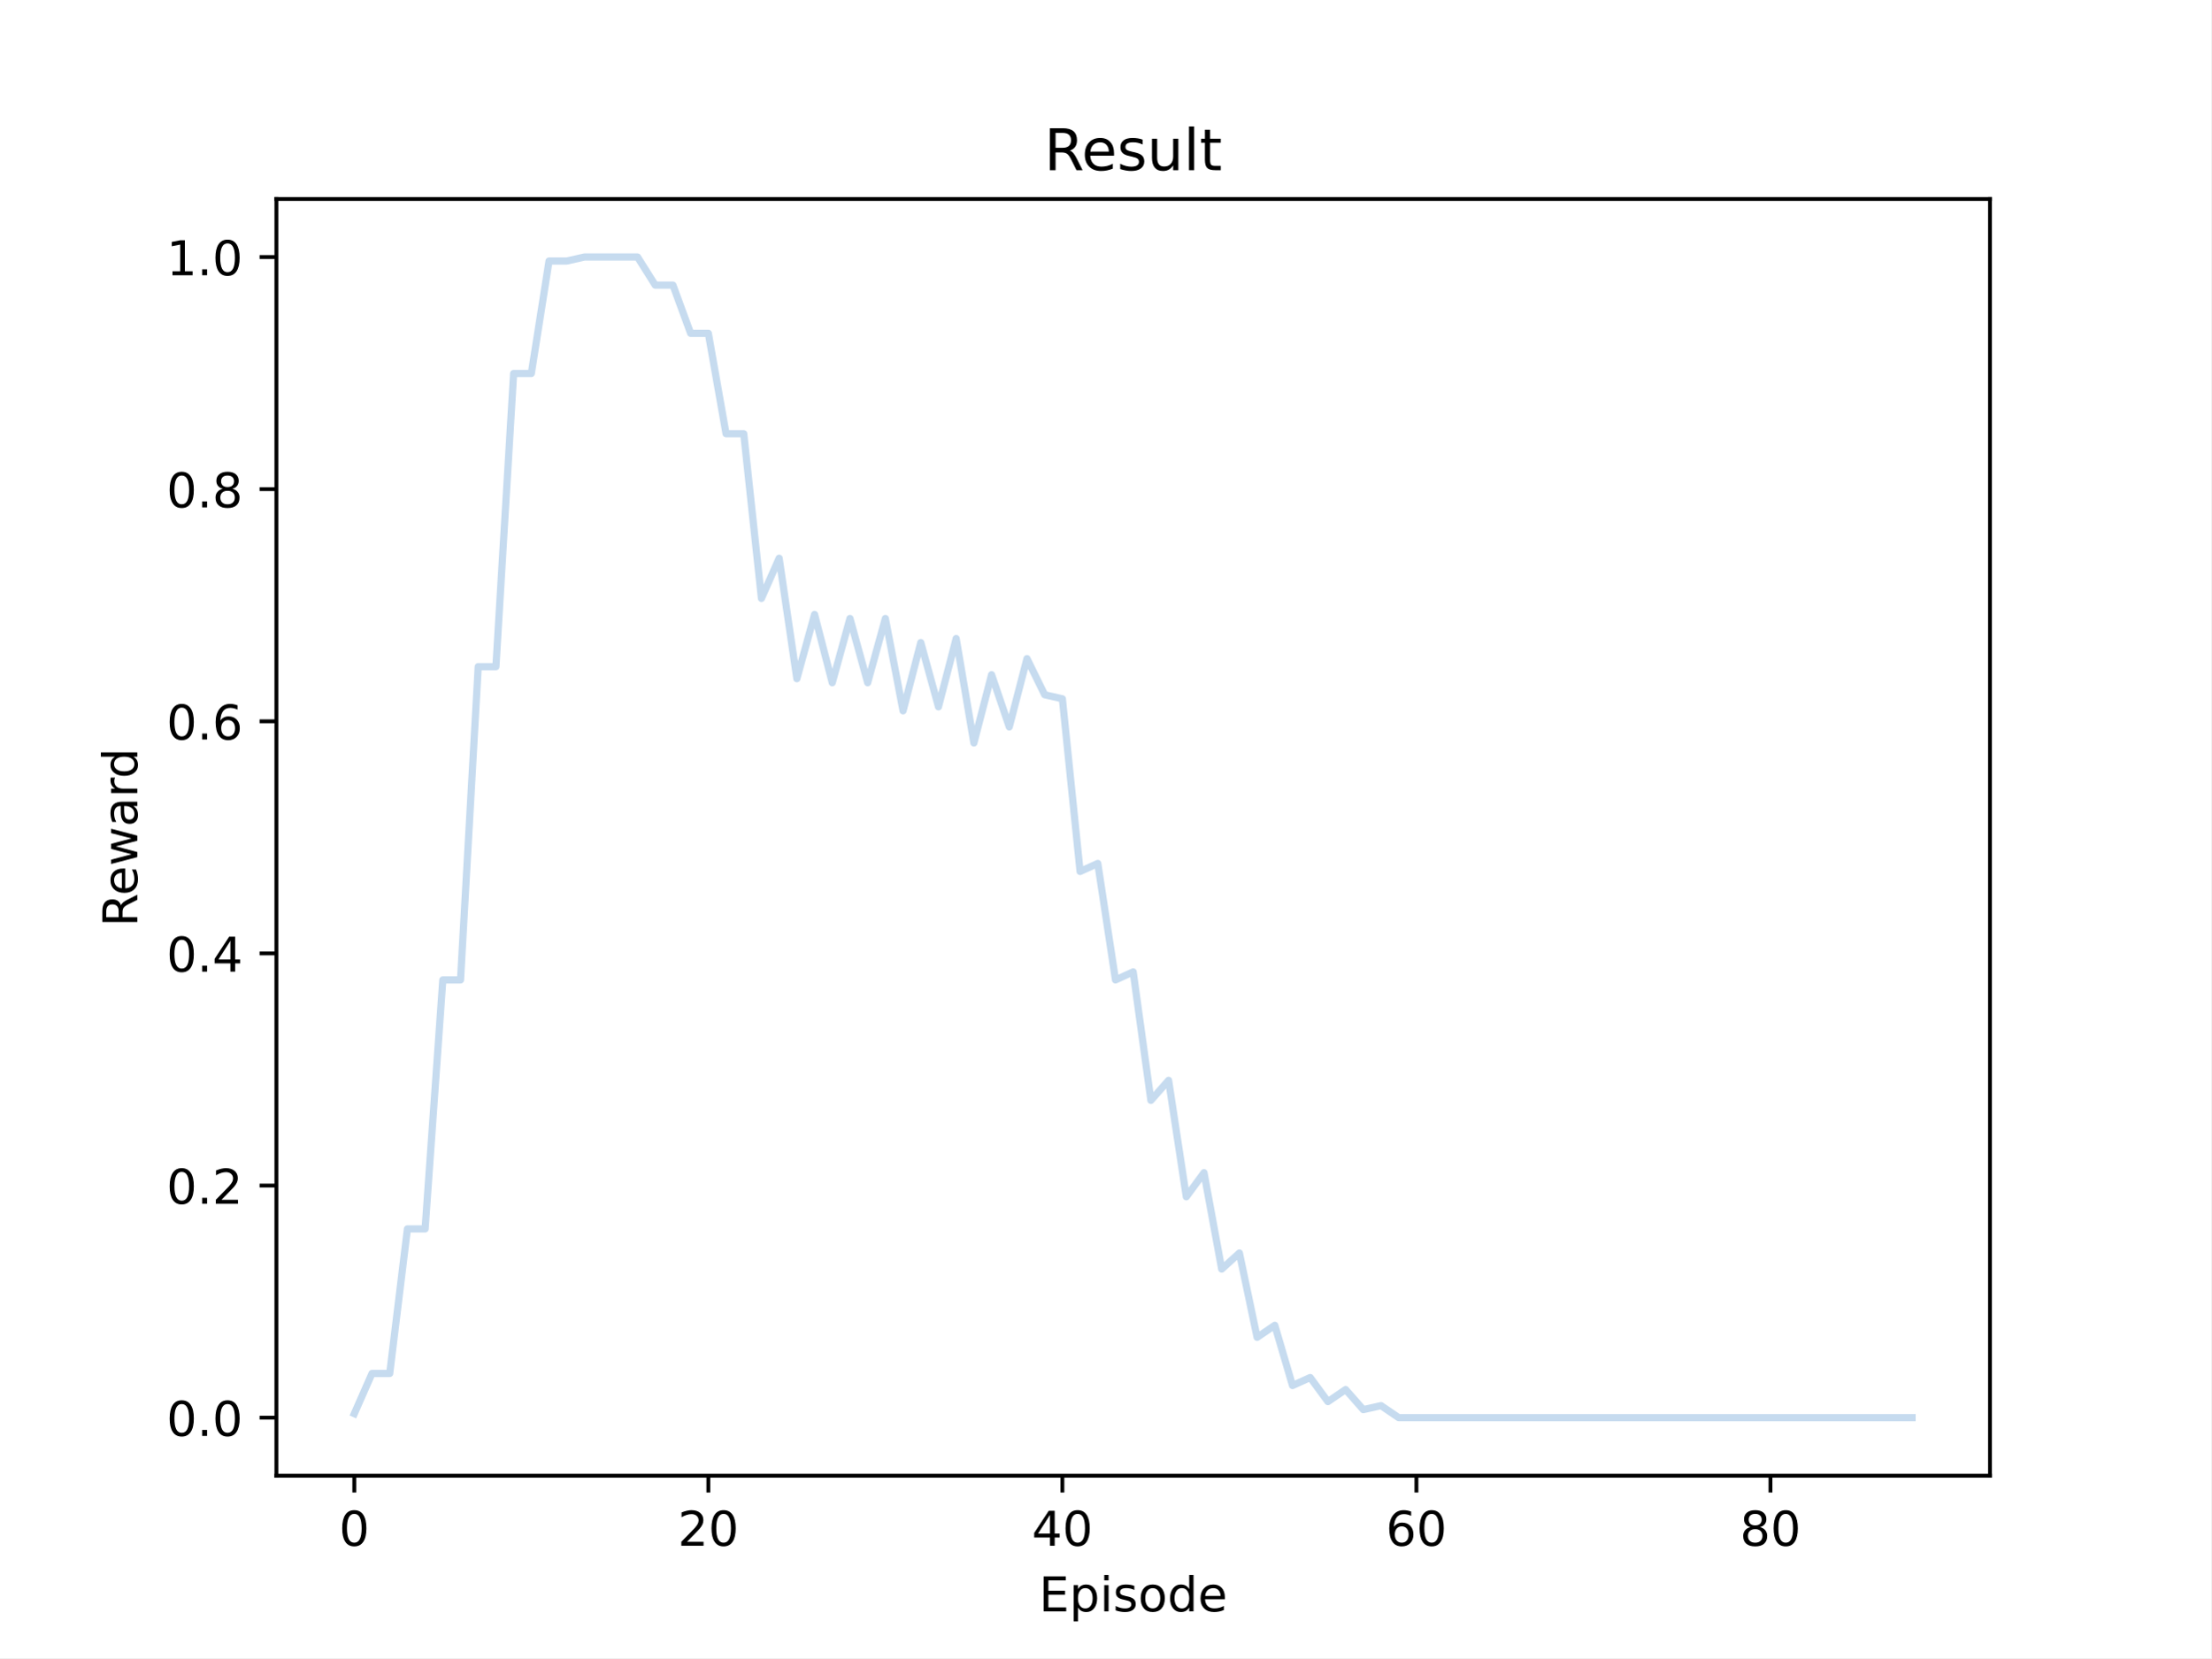
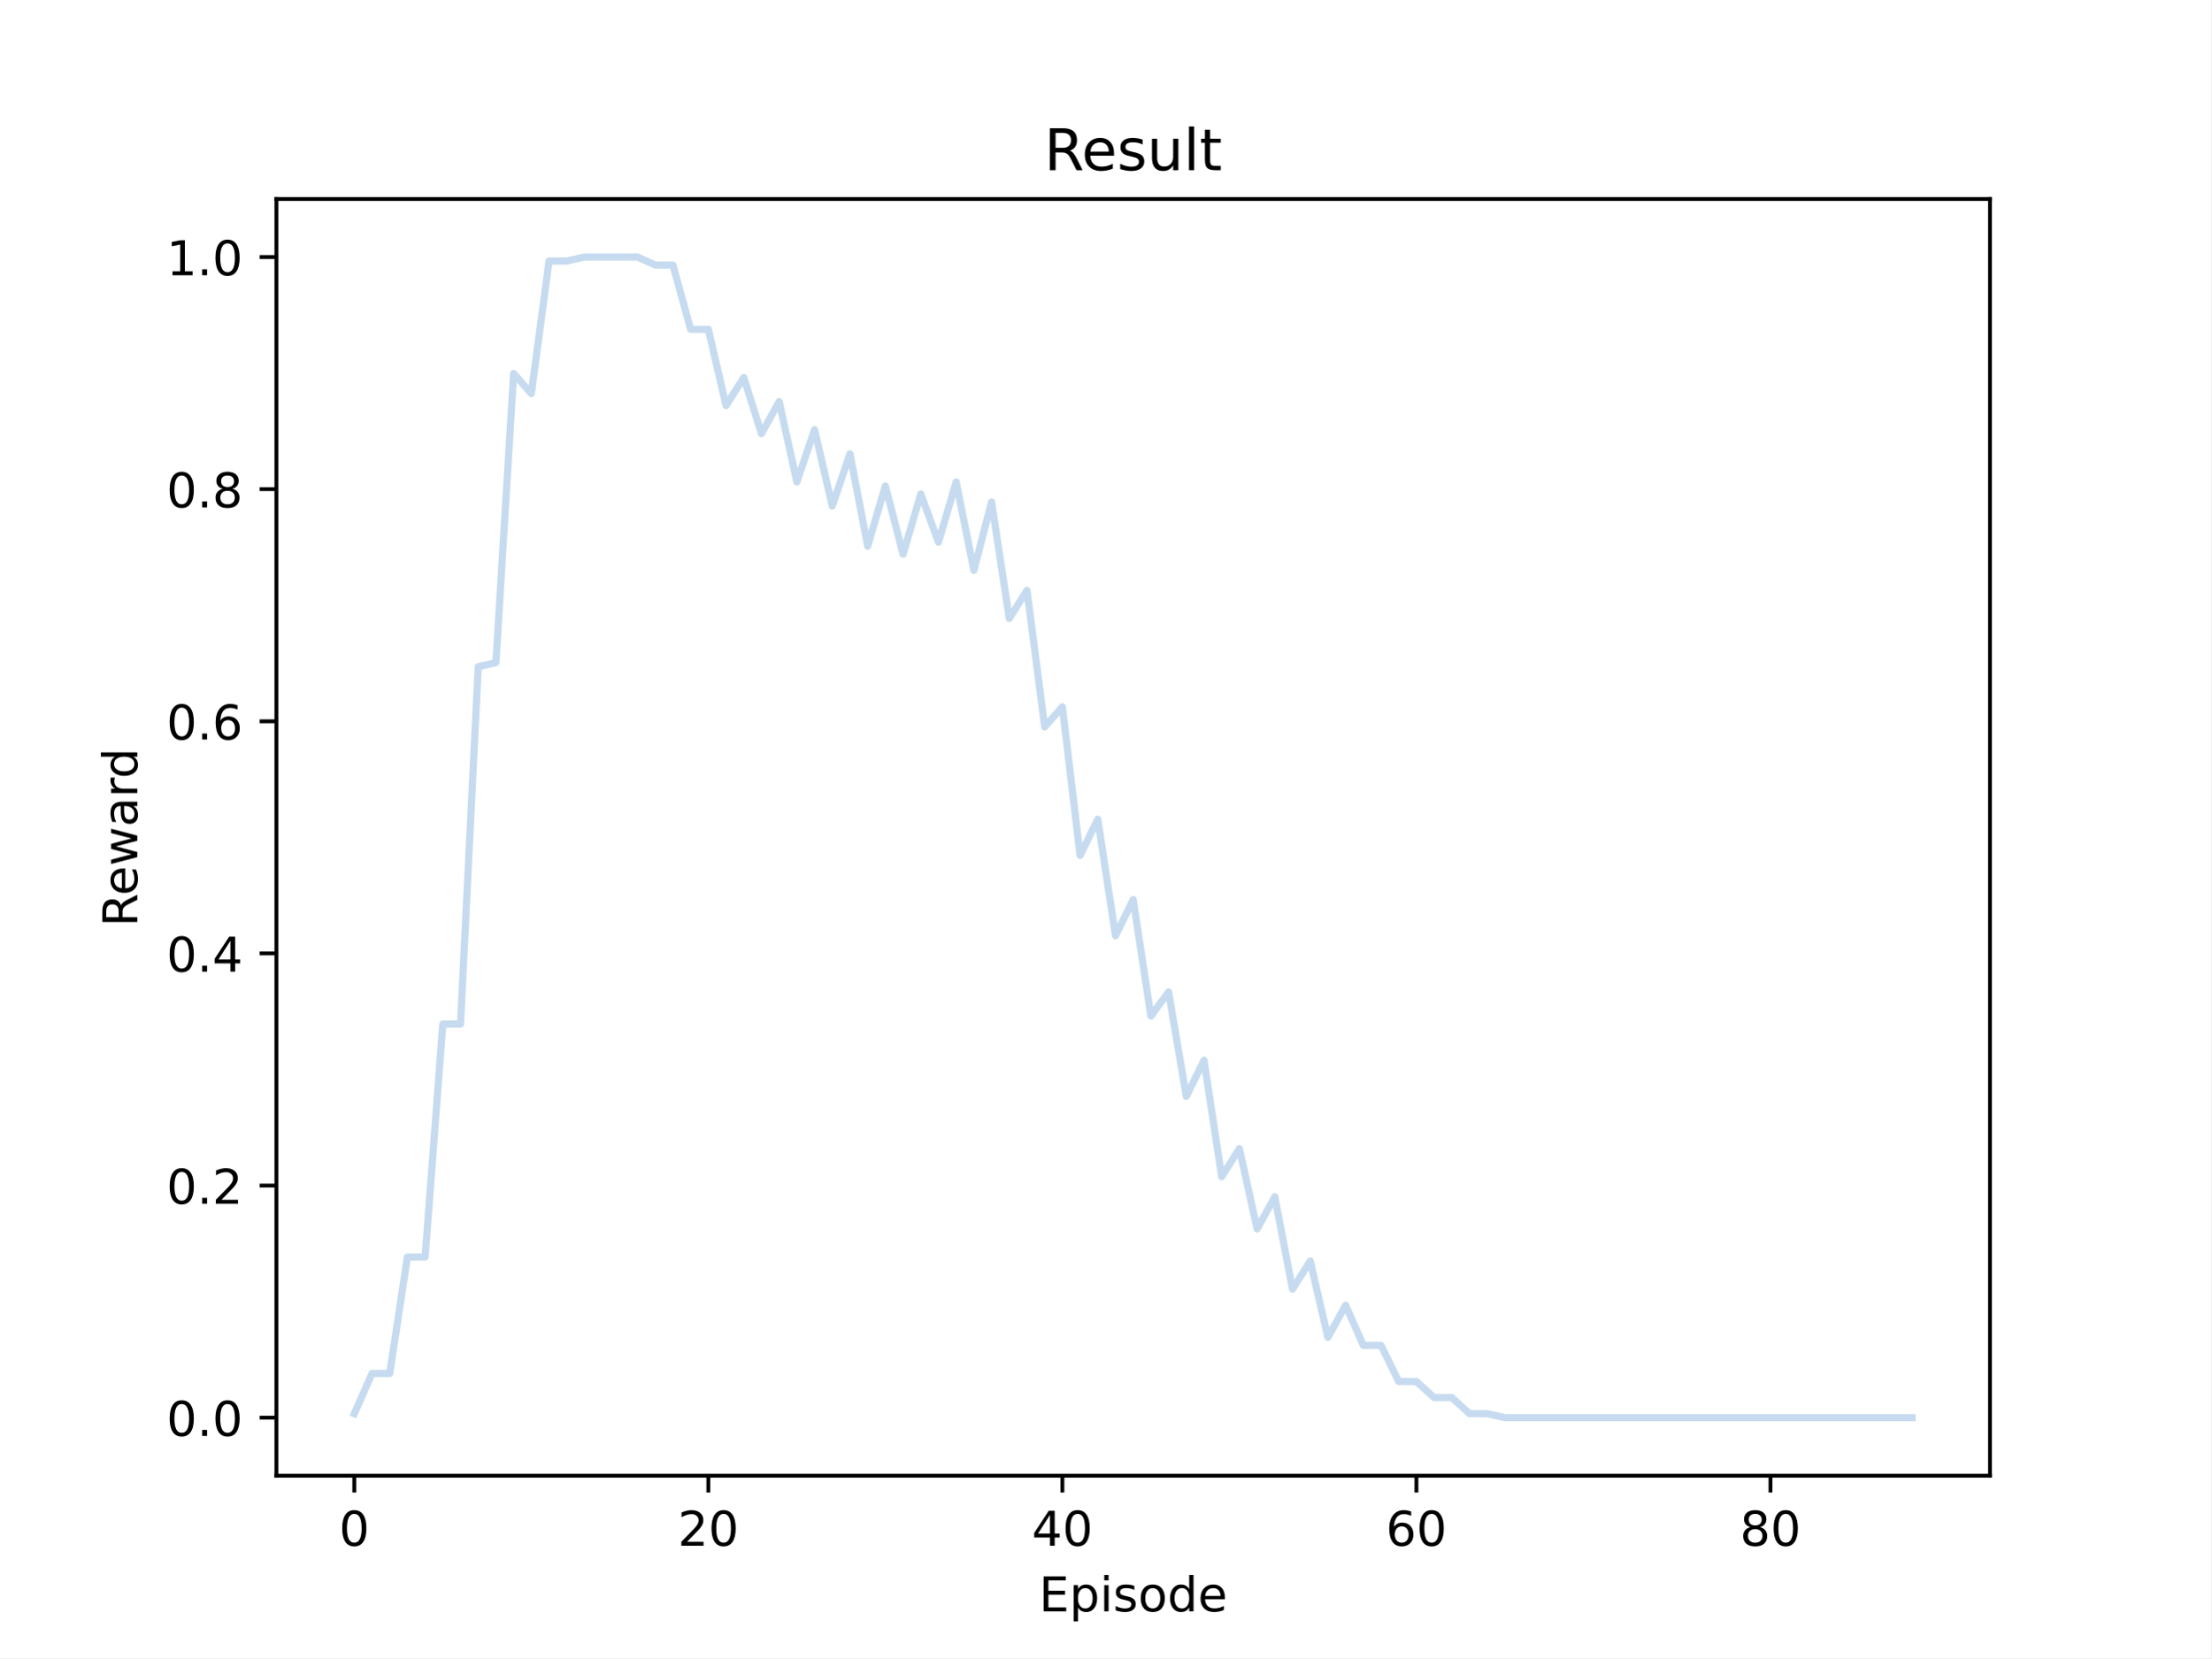
<svg xmlns="http://www.w3.org/2000/svg" xmlns:xlink="http://www.w3.org/1999/xlink" width="460.8pt" height="345.6pt" viewBox="0 0 460.8 345.6" version="1.1">
  <defs>
    <style type="text/css">*{stroke-linejoin: round; stroke-linecap: butt}</style>
  </defs>
  <g id="figure_1">
    <g id="patch_1">
      <path d="M 0 345.6  L 460.8 345.6  L 460.8 0  L 0 0  z " style="fill: #ffffff" />
    </g>
    <g id="axes_1">
      <g id="patch_2">
        <path d="M 57.6 307.584  L 414.72 307.584  L 414.72 41.472  L 57.6 41.472  z " style="fill: #ffffff" />
      </g>
      <g id="matplotlib.axis_1">
        <g id="xtick_1">
          <g id="line2d_1">
            <defs>
-               <path id="mcbd88e0fab" d="M 0 0  L 0 3.5  " style="stroke: #000000; stroke-width: 0.8" />
-             </defs>
-             <g>
-               <use xlink:href="#mcbd88e0fab" x="73.833" y="307.584" style="stroke: #000000; stroke-width: 0.8" />
+               <path id="mf2f44251d6" d="M 0 0  L 0 3.5  " style="stroke: #000000; stroke-width: 0.8" />
+             </defs>
+             <g>
+               <use xlink:href="#mf2f44251d6" x="73.833" y="307.584" style="stroke: #000000; stroke-width: 0.8" />
            </g>
          </g>
          <g id="text_1">
            <g transform="translate(70.65148 322.1824) scale(0.1 -0.1)">
              <defs>
                <path id="DejaVuSans-30" d="M 2034 4250  Q 1547 4250 1301 3770  Q 1056 3291 1056 2328  Q 1056 1369 1301 889  Q 1547 409 2034 409  Q 2525 409 2770 889  Q 3016 1369 3016 2328  Q 3016 3291 2770 3770  Q 2525 4250 2034 4250  z M 2034 4750  Q 2819 4750 3233 4129  Q 3647 3509 3647 2328  Q 3647 1150 3233 529  Q 2819 -91 2034 -91  Q 1250 -91 836 529  Q 422 1150 422 2328  Q 422 3509 836 4129  Q 1250 4750 2034 4750  z " transform="scale(0.015625)" />
              </defs>
              <use xlink:href="#DejaVuSans-30" />
            </g>
          </g>
        </g>
        <g id="xtick_2">
          <g id="line2d_2">
            <g>
-               <use xlink:href="#mcbd88e0fab" x="147.618" y="307.584" style="stroke: #000000; stroke-width: 0.8" />
+               <use xlink:href="#mf2f44251d6" x="147.618" y="307.584" style="stroke: #000000; stroke-width: 0.8" />
            </g>
          </g>
          <g id="text_2">
            <g transform="translate(141.2554 322.1824) scale(0.1 -0.1)">
              <defs>
                <path id="DejaVuSans-32" d="M 1228 531  L 3431 531  L 3431 0  L 469 0  L 469 531  Q 828 903 1448 1529  Q 2069 2156 2228 2338  Q 2531 2678 2651 2914  Q 2772 3150 2772 3378  Q 2772 3750 2511 3984  Q 2250 4219 1831 4219  Q 1534 4219 1204 4116  Q 875 4013 500 3803  L 500 4441  Q 881 4594 1212 4672  Q 1544 4750 1819 4750  Q 2544 4750 2975 4387  Q 3406 4025 3406 3419  Q 3406 3131 3298 2873  Q 3191 2616 2906 2266  Q 2828 2175 2409 1742  Q 1991 1309 1228 531  z " transform="scale(0.015625)" />
              </defs>
              <use xlink:href="#DejaVuSans-32" />
              <use xlink:href="#DejaVuSans-30" x="63.623" />
            </g>
          </g>
        </g>
        <g id="xtick_3">
          <g id="line2d_3">
            <g>
-               <use xlink:href="#mcbd88e0fab" x="221.403" y="307.584" style="stroke: #000000; stroke-width: 0.8" />
+               <use xlink:href="#mf2f44251d6" x="221.403" y="307.584" style="stroke: #000000; stroke-width: 0.8" />
            </g>
          </g>
          <g id="text_3">
            <g transform="translate(215.0405 322.1824) scale(0.1 -0.1)">
              <defs>
                <path id="DejaVuSans-34" d="M 2419 4116  L 825 1625  L 2419 1625  L 2419 4116  z M 2253 4666  L 3047 4666  L 3047 1625  L 3713 1625  L 3713 1100  L 3047 1100  L 3047 0  L 2419 0  L 2419 1100  L 313 1100  L 313 1709  L 2253 4666  z " transform="scale(0.015625)" />
              </defs>
              <use xlink:href="#DejaVuSans-34" />
              <use xlink:href="#DejaVuSans-30" x="63.623" />
            </g>
          </g>
        </g>
        <g id="xtick_4">
          <g id="line2d_4">
            <g>
-               <use xlink:href="#mcbd88e0fab" x="295.188" y="307.584" style="stroke: #000000; stroke-width: 0.8" />
+               <use xlink:href="#mf2f44251d6" x="295.188" y="307.584" style="stroke: #000000; stroke-width: 0.8" />
            </g>
          </g>
          <g id="text_4">
            <g transform="translate(288.8256 322.1824) scale(0.1 -0.1)">
              <defs>
                <path id="DejaVuSans-36" d="M 2113 2584  Q 1688 2584 1439 2293  Q 1191 2003 1191 1497  Q 1191 994 1439 701  Q 1688 409 2113 409  Q 2538 409 2786 701  Q 3034 994 3034 1497  Q 3034 2003 2786 2293  Q 2538 2584 2113 2584  z M 3366 4563  L 3366 3988  Q 3128 4100 2886 4159  Q 2644 4219 2406 4219  Q 1781 4219 1451 3797  Q 1122 3375 1075 2522  Q 1259 2794 1537 2939  Q 1816 3084 2150 3084  Q 2853 3084 3261 2657  Q 3669 2231 3669 1497  Q 3669 778 3244 343  Q 2819 -91 2113 -91  Q 1303 -91 875 529  Q 447 1150 447 2328  Q 447 3434 972 4092  Q 1497 4750 2381 4750  Q 2619 4750 2861 4703  Q 3103 4656 3366 4563  z " transform="scale(0.015625)" />
              </defs>
              <use xlink:href="#DejaVuSans-36" />
              <use xlink:href="#DejaVuSans-30" x="63.623" />
            </g>
          </g>
        </g>
        <g id="xtick_5">
          <g id="line2d_5">
            <g>
-               <use xlink:href="#mcbd88e0fab" x="368.973" y="307.584" style="stroke: #000000; stroke-width: 0.8" />
+               <use xlink:href="#mf2f44251d6" x="368.973" y="307.584" style="stroke: #000000; stroke-width: 0.8" />
            </g>
          </g>
          <g id="text_5">
            <g transform="translate(362.6107 322.1824) scale(0.1 -0.1)">
              <defs>
                <path id="DejaVuSans-38" d="M 2034 2216  Q 1584 2216 1326 1975  Q 1069 1734 1069 1313  Q 1069 891 1326 650  Q 1584 409 2034 409  Q 2484 409 2743 651  Q 3003 894 3003 1313  Q 3003 1734 2745 1975  Q 2488 2216 2034 2216  z M 1403 2484  Q 997 2584 770 2862  Q 544 3141 544 3541  Q 544 4100 942 4425  Q 1341 4750 2034 4750  Q 2731 4750 3128 4425  Q 3525 4100 3525 3541  Q 3525 3141 3298 2862  Q 3072 2584 2669 2484  Q 3125 2378 3379 2068  Q 3634 1759 3634 1313  Q 3634 634 3220 271  Q 2806 -91 2034 -91  Q 1263 -91 848 271  Q 434 634 434 1313  Q 434 1759 690 2068  Q 947 2378 1403 2484  z M 1172 3481  Q 1172 3119 1398 2916  Q 1625 2713 2034 2713  Q 2441 2713 2670 2916  Q 2900 3119 2900 3481  Q 2900 3844 2670 4047  Q 2441 4250 2034 4250  Q 1625 4250 1398 4047  Q 1172 3844 1172 3481  z " transform="scale(0.015625)" />
              </defs>
              <use xlink:href="#DejaVuSans-38" />
              <use xlink:href="#DejaVuSans-30" x="63.623" />
            </g>
          </g>
        </g>
        <g id="text_6">
          <g transform="translate(216.5225 335.8606) scale(0.1 -0.1)">
            <defs>
              <path id="DejaVuSans-45" d="M 628 4666  L 3578 4666  L 3578 4134  L 1259 4134  L 1259 2753  L 3481 2753  L 3481 2222  L 1259 2222  L 1259 531  L 3634 531  L 3634 0  L 628 0  L 628 4666  z " transform="scale(0.015625)" />
              <path id="DejaVuSans-70" d="M 1159 525  L 1159 -1331  L 581 -1331  L 581 3500  L 1159 3500  L 1159 2969  Q 1341 3281 1617 3432  Q 1894 3584 2278 3584  Q 2916 3584 3314 3078  Q 3713 2572 3713 1747  Q 3713 922 3314 415  Q 2916 -91 2278 -91  Q 1894 -91 1617 61  Q 1341 213 1159 525  z M 3116 1747  Q 3116 2381 2855 2742  Q 2594 3103 2138 3103  Q 1681 3103 1420 2742  Q 1159 2381 1159 1747  Q 1159 1113 1420 752  Q 1681 391 2138 391  Q 2594 391 2855 752  Q 3116 1113 3116 1747  z " transform="scale(0.015625)" />
              <path id="DejaVuSans-69" d="M 603 3500  L 1178 3500  L 1178 0  L 603 0  L 603 3500  z M 603 4863  L 1178 4863  L 1178 4134  L 603 4134  L 603 4863  z " transform="scale(0.015625)" />
              <path id="DejaVuSans-73" d="M 2834 3397  L 2834 2853  Q 2591 2978 2328 3040  Q 2066 3103 1784 3103  Q 1356 3103 1142 2972  Q 928 2841 928 2578  Q 928 2378 1081 2264  Q 1234 2150 1697 2047  L 1894 2003  Q 2506 1872 2764 1633  Q 3022 1394 3022 966  Q 3022 478 2636 193  Q 2250 -91 1575 -91  Q 1294 -91 989 -36  Q 684 19 347 128  L 347 722  Q 666 556 975 473  Q 1284 391 1588 391  Q 1994 391 2212 530  Q 2431 669 2431 922  Q 2431 1156 2273 1281  Q 2116 1406 1581 1522  L 1381 1569  Q 847 1681 609 1914  Q 372 2147 372 2553  Q 372 3047 722 3315  Q 1072 3584 1716 3584  Q 2034 3584 2315 3537  Q 2597 3491 2834 3397  z " transform="scale(0.015625)" />
              <path id="DejaVuSans-6f" d="M 1959 3097  Q 1497 3097 1228 2736  Q 959 2375 959 1747  Q 959 1119 1226 758  Q 1494 397 1959 397  Q 2419 397 2687 759  Q 2956 1122 2956 1747  Q 2956 2369 2687 2733  Q 2419 3097 1959 3097  z M 1959 3584  Q 2709 3584 3137 3096  Q 3566 2609 3566 1747  Q 3566 888 3137 398  Q 2709 -91 1959 -91  Q 1206 -91 779 398  Q 353 888 353 1747  Q 353 2609 779 3096  Q 1206 3584 1959 3584  z " transform="scale(0.015625)" />
              <path id="DejaVuSans-64" d="M 2906 2969  L 2906 4863  L 3481 4863  L 3481 0  L 2906 0  L 2906 525  Q 2725 213 2448 61  Q 2172 -91 1784 -91  Q 1150 -91 751 415  Q 353 922 353 1747  Q 353 2572 751 3078  Q 1150 3584 1784 3584  Q 2172 3584 2448 3432  Q 2725 3281 2906 2969  z M 947 1747  Q 947 1113 1208 752  Q 1469 391 1925 391  Q 2381 391 2643 752  Q 2906 1113 2906 1747  Q 2906 2381 2643 2742  Q 2381 3103 1925 3103  Q 1469 3103 1208 2742  Q 947 2381 947 1747  z " transform="scale(0.015625)" />
              <path id="DejaVuSans-65" d="M 3597 1894  L 3597 1613  L 953 1613  Q 991 1019 1311 708  Q 1631 397 2203 397  Q 2534 397 2845 478  Q 3156 559 3463 722  L 3463 178  Q 3153 47 2828 -22  Q 2503 -91 2169 -91  Q 1331 -91 842 396  Q 353 884 353 1716  Q 353 2575 817 3079  Q 1281 3584 2069 3584  Q 2775 3584 3186 3129  Q 3597 2675 3597 1894  z M 3022 2063  Q 3016 2534 2758 2815  Q 2500 3097 2075 3097  Q 1594 3097 1305 2825  Q 1016 2553 972 2059  L 3022 2063  z " transform="scale(0.015625)" />
            </defs>
            <use xlink:href="#DejaVuSans-45" />
            <use xlink:href="#DejaVuSans-70" x="63.184" />
            <use xlink:href="#DejaVuSans-69" x="126.66" />
            <use xlink:href="#DejaVuSans-73" x="154.443" />
            <use xlink:href="#DejaVuSans-6f" x="206.543" />
            <use xlink:href="#DejaVuSans-64" x="267.725" />
            <use xlink:href="#DejaVuSans-65" x="331.201" />
          </g>
        </g>
      </g>
      <g id="matplotlib.axis_2">
        <g id="ytick_1">
          <g id="line2d_6">
            <defs>
-               <path id="m32dcd9e9f1" d="M 0 0  L -3.5 0  " style="stroke: #000000; stroke-width: 0.8" />
-             </defs>
-             <g>
-               <use xlink:href="#m32dcd9e9f1" x="57.6" y="295.488" style="stroke: #000000; stroke-width: 0.8" />
+               <path id="m322aa31769" d="M 0 0  L -3.5 0  " style="stroke: #000000; stroke-width: 0.8" />
+             </defs>
+             <g>
+               <use xlink:href="#m322aa31769" x="57.6" y="295.488" style="stroke: #000000; stroke-width: 0.8" />
            </g>
          </g>
          <g id="text_7">
            <g transform="translate(34.69687 299.2872) scale(0.1 -0.1)">
              <defs>
                <path id="DejaVuSans-2e" d="M 684 794  L 1344 794  L 1344 0  L 684 0  L 684 794  z " transform="scale(0.015625)" />
              </defs>
              <use xlink:href="#DejaVuSans-30" />
              <use xlink:href="#DejaVuSans-2e" x="63.623" />
              <use xlink:href="#DejaVuSans-30" x="95.41" />
            </g>
          </g>
        </g>
        <g id="ytick_2">
          <g id="line2d_7">
            <g>
-               <use xlink:href="#m32dcd9e9f1" x="57.6" y="247.104" style="stroke: #000000; stroke-width: 0.8" />
+               <use xlink:href="#m322aa31769" x="57.6" y="247.104" style="stroke: #000000; stroke-width: 0.8" />
            </g>
          </g>
          <g id="text_8">
            <g transform="translate(34.69687 250.9032) scale(0.1 -0.1)">
              <use xlink:href="#DejaVuSans-30" />
              <use xlink:href="#DejaVuSans-2e" x="63.623" />
              <use xlink:href="#DejaVuSans-32" x="95.41" />
            </g>
          </g>
        </g>
        <g id="ytick_3">
          <g id="line2d_8">
            <g>
-               <use xlink:href="#m32dcd9e9f1" x="57.6" y="198.72" style="stroke: #000000; stroke-width: 0.8" />
+               <use xlink:href="#m322aa31769" x="57.6" y="198.72" style="stroke: #000000; stroke-width: 0.8" />
            </g>
          </g>
          <g id="text_9">
            <g transform="translate(34.69687 202.5192) scale(0.1 -0.1)">
              <use xlink:href="#DejaVuSans-30" />
              <use xlink:href="#DejaVuSans-2e" x="63.623" />
              <use xlink:href="#DejaVuSans-34" x="95.41" />
            </g>
          </g>
        </g>
        <g id="ytick_4">
          <g id="line2d_9">
            <g>
-               <use xlink:href="#m32dcd9e9f1" x="57.6" y="150.336" style="stroke: #000000; stroke-width: 0.8" />
+               <use xlink:href="#m322aa31769" x="57.6" y="150.336" style="stroke: #000000; stroke-width: 0.8" />
            </g>
          </g>
          <g id="text_10">
            <g transform="translate(34.69687 154.1352) scale(0.1 -0.1)">
              <use xlink:href="#DejaVuSans-30" />
              <use xlink:href="#DejaVuSans-2e" x="63.623" />
              <use xlink:href="#DejaVuSans-36" x="95.41" />
            </g>
          </g>
        </g>
        <g id="ytick_5">
          <g id="line2d_10">
            <g>
-               <use xlink:href="#m32dcd9e9f1" x="57.6" y="101.952" style="stroke: #000000; stroke-width: 0.8" />
+               <use xlink:href="#m322aa31769" x="57.6" y="101.952" style="stroke: #000000; stroke-width: 0.8" />
            </g>
          </g>
          <g id="text_11">
            <g transform="translate(34.69687 105.7512) scale(0.1 -0.1)">
              <use xlink:href="#DejaVuSans-30" />
              <use xlink:href="#DejaVuSans-2e" x="63.623" />
              <use xlink:href="#DejaVuSans-38" x="95.41" />
            </g>
          </g>
        </g>
        <g id="ytick_6">
          <g id="line2d_11">
            <g>
-               <use xlink:href="#m32dcd9e9f1" x="57.6" y="53.568" style="stroke: #000000; stroke-width: 0.8" />
+               <use xlink:href="#m322aa31769" x="57.6" y="53.568" style="stroke: #000000; stroke-width: 0.8" />
            </g>
          </g>
          <g id="text_12">
            <g transform="translate(34.69687 57.36722) scale(0.1 -0.1)">
              <defs>
                <path id="DejaVuSans-31" d="M 794 531  L 1825 531  L 1825 4091  L 703 3866  L 703 4441  L 1819 4666  L 2450 4666  L 2450 531  L 3481 531  L 3481 0  L 794 0  L 794 531  z " transform="scale(0.015625)" />
              </defs>
              <use xlink:href="#DejaVuSans-31" />
              <use xlink:href="#DejaVuSans-2e" x="63.623" />
              <use xlink:href="#DejaVuSans-30" x="95.41" />
            </g>
          </g>
        </g>
        <g id="text_13">
          <g transform="translate(28.61719 193.1491) rotate(-90) scale(0.1 -0.1)">
            <defs>
              <path id="DejaVuSans-52" d="M 2841 2188  Q 3044 2119 3236 1894  Q 3428 1669 3622 1275  L 4263 0  L 3584 0  L 2988 1197  Q 2756 1666 2539 1819  Q 2322 1972 1947 1972  L 1259 1972  L 1259 0  L 628 0  L 628 4666  L 2053 4666  Q 2853 4666 3247 4331  Q 3641 3997 3641 3322  Q 3641 2881 3436 2590  Q 3231 2300 2841 2188  z M 1259 4147  L 1259 2491  L 2053 2491  Q 2509 2491 2742 2702  Q 2975 2913 2975 3322  Q 2975 3731 2742 3939  Q 2509 4147 2053 4147  L 1259 4147  z " transform="scale(0.015625)" />
              <path id="DejaVuSans-77" d="M 269 3500  L 844 3500  L 1563 769  L 2278 3500  L 2956 3500  L 3675 769  L 4391 3500  L 4966 3500  L 4050 0  L 3372 0  L 2619 2869  L 1863 0  L 1184 0  L 269 3500  z " transform="scale(0.015625)" />
              <path id="DejaVuSans-61" d="M 2194 1759  Q 1497 1759 1228 1600  Q 959 1441 959 1056  Q 959 750 1161 570  Q 1363 391 1709 391  Q 2188 391 2477 730  Q 2766 1069 2766 1631  L 2766 1759  L 2194 1759  z M 3341 1997  L 3341 0  L 2766 0  L 2766 531  Q 2569 213 2275 61  Q 1981 -91 1556 -91  Q 1019 -91 701 211  Q 384 513 384 1019  Q 384 1609 779 1909  Q 1175 2209 1959 2209  L 2766 2209  L 2766 2266  Q 2766 2663 2505 2880  Q 2244 3097 1772 3097  Q 1472 3097 1187 3025  Q 903 2953 641 2809  L 641 3341  Q 956 3463 1253 3523  Q 1550 3584 1831 3584  Q 2591 3584 2966 3190  Q 3341 2797 3341 1997  z " transform="scale(0.015625)" />
              <path id="DejaVuSans-72" d="M 2631 2963  Q 2534 3019 2420 3045  Q 2306 3072 2169 3072  Q 1681 3072 1420 2755  Q 1159 2438 1159 1844  L 1159 0  L 581 0  L 581 3500  L 1159 3500  L 1159 2956  Q 1341 3275 1631 3429  Q 1922 3584 2338 3584  Q 2397 3584 2469 3576  Q 2541 3569 2628 3553  L 2631 2963  z " transform="scale(0.015625)" />
            </defs>
            <use xlink:href="#DejaVuSans-52" />
            <use xlink:href="#DejaVuSans-65" x="64.982" />
            <use xlink:href="#DejaVuSans-77" x="126.506" />
            <use xlink:href="#DejaVuSans-61" x="208.293" />
            <use xlink:href="#DejaVuSans-72" x="269.572" />
            <use xlink:href="#DejaVuSans-64" x="308.936" />
          </g>
        </g>
      </g>
      <g id="line2d_12">
-         <path d="M 73.833 294.651  L 77.522 286.28  L 81.211 286.28  L 84.9 256.145  L 88.59 256.145  L 92.279 204.245  L 95.968 204.245  L 99.658 138.952  L 103.347 138.952  L 107.036 77.844  L 110.725 77.844  L 114.415 54.405  L 118.104 54.405  L 121.793 53.568  L 125.482 53.568  L 129.172 53.568  L 132.861 53.568  L 136.55 59.428  L 140.239 59.428  L 143.929 69.473  L 147.618 69.473  L 151.307 90.4  L 154.996 90.4  L 158.686 124.721  L 162.375 116.35  L 166.064 141.463  L 169.753 128.069  L 173.443 142.3  L 177.132 128.906  L 180.821 142.3  L 184.51 128.906  L 188.2 148.16  L 191.889 133.929  L 195.578 147.322  L 199.267 133.092  L 202.957 154.856  L 206.646 140.626  L 210.335 151.508  L 214.024 137.277  L 217.714 144.811  L 221.403 145.648  L 225.092 181.643  L 228.781 179.969  L 232.471 204.245  L 236.16 202.571  L 239.849 229.358  L 243.539 225.172  L 247.228 249.448  L 250.917 244.425  L 254.606 264.516  L 258.296 261.167  L 261.985 278.746  L 265.674 276.235  L 269.363 288.791  L 273.053 287.117  L 276.742 292.14  L 280.431 289.628  L 284.12 293.814  L 287.81 292.977  L 291.499 295.488  L 295.188 295.488  L 298.877 295.488  L 302.567 295.488  L 306.256 295.488  L 309.945 295.488  L 313.634 295.488  L 317.324 295.488  L 321.013 295.488  L 324.702 295.488  L 328.391 295.488  L 332.081 295.488  L 335.77 295.488  L 339.459 295.488  L 343.148 295.488  L 346.838 295.488  L 350.527 295.488  L 354.216 295.488  L 357.905 295.488  L 361.595 295.488  L 365.284 295.488  L 368.973 295.488  L 372.662 295.488  L 376.352 295.488  L 380.041 295.488  L 383.73 295.488  L 387.42 295.488  L 391.109 295.488  L 394.798 295.488  L 398.487 295.488  " clip-path="url(#p5c4e8481a0)" style="fill: none; stroke: #c6dbef; stroke-width: 1.5; stroke-linecap: square" />
+         <path d="M 73.833 294.651  L 77.522 286.28  L 81.211 286.28  L 84.9 262.004  L 88.59 262.004  L 92.279 213.453  L 95.968 213.453  L 99.658 138.952  L 103.347 138.114  L 107.036 77.844  L 110.725 82.029  L 114.415 54.405  L 118.104 54.405  L 121.793 53.568  L 125.482 53.568  L 129.172 53.568  L 132.861 53.568  L 136.55 55.242  L 140.239 55.242  L 143.929 68.636  L 147.618 68.636  L 151.307 84.54  L 154.996 78.681  L 158.686 90.4  L 162.375 83.703  L 166.064 100.445  L 169.753 89.563  L 173.443 105.468  L 177.132 94.586  L 180.821 113.839  L 184.51 101.282  L 188.2 115.513  L 191.889 102.957  L 195.578 113.002  L 199.267 100.445  L 202.957 118.861  L 206.646 104.631  L 210.335 128.906  L 214.024 123.047  L 217.714 151.508  L 221.403 147.322  L 225.092 178.295  L 228.781 170.761  L 232.471 195.037  L 236.16 187.503  L 239.849 211.779  L 243.539 206.756  L 247.228 228.521  L 250.917 220.987  L 254.606 245.262  L 258.296 239.403  L 261.985 256.145  L 265.674 249.448  L 269.363 268.701  L 273.053 262.841  L 276.742 278.746  L 280.431 272.049  L 284.12 280.42  L 287.81 280.42  L 291.499 287.954  L 295.188 287.954  L 298.877 291.303  L 302.567 291.303  L 306.256 294.651  L 309.945 294.651  L 313.634 295.488  L 317.324 295.488  L 321.013 295.488  L 324.702 295.488  L 328.391 295.488  L 332.081 295.488  L 335.77 295.488  L 339.459 295.488  L 343.148 295.488  L 346.838 295.488  L 350.527 295.488  L 354.216 295.488  L 357.905 295.488  L 361.595 295.488  L 365.284 295.488  L 368.973 295.488  L 372.662 295.488  L 376.352 295.488  L 380.041 295.488  L 383.73 295.488  L 387.42 295.488  L 391.109 295.488  L 394.798 295.488  L 398.487 295.488  " clip-path="url(#pfd129b10cd)" style="fill: none; stroke: #c6dbef; stroke-width: 1.5; stroke-linecap: square" />
      </g>
      <g id="patch_3">
        <path d="M 57.6 307.584  L 57.6 41.472  " style="fill: none; stroke: #000000; stroke-width: 0.8; stroke-linejoin: miter; stroke-linecap: square" />
      </g>
      <g id="patch_4">
        <path d="M 414.72 307.584  L 414.72 41.472  " style="fill: none; stroke: #000000; stroke-width: 0.8; stroke-linejoin: miter; stroke-linecap: square" />
      </g>
      <g id="patch_5">
        <path d="M 57.6 307.584  L 414.72 307.584  " style="fill: none; stroke: #000000; stroke-width: 0.8; stroke-linejoin: miter; stroke-linecap: square" />
      </g>
      <g id="patch_6">
        <path d="M 57.6 41.472  L 414.72 41.472  " style="fill: none; stroke: #000000; stroke-width: 0.8; stroke-linejoin: miter; stroke-linecap: square" />
      </g>
      <g id="text_14">
        <g transform="translate(217.6219 35.472) scale(0.12 -0.12)">
          <defs>
            <path id="DejaVuSans-75" d="M 544 1381  L 544 3500  L 1119 3500  L 1119 1403  Q 1119 906 1312 657  Q 1506 409 1894 409  Q 2359 409 2629 706  Q 2900 1003 2900 1516  L 2900 3500  L 3475 3500  L 3475 0  L 2900 0  L 2900 538  Q 2691 219 2414 64  Q 2138 -91 1772 -91  Q 1169 -91 856 284  Q 544 659 544 1381  z M 1991 3584  L 1991 3584  z " transform="scale(0.015625)" />
            <path id="DejaVuSans-6c" d="M 603 4863  L 1178 4863  L 1178 0  L 603 0  L 603 4863  z " transform="scale(0.015625)" />
            <path id="DejaVuSans-74" d="M 1172 4494  L 1172 3500  L 2356 3500  L 2356 3053  L 1172 3053  L 1172 1153  Q 1172 725 1289 603  Q 1406 481 1766 481  L 2356 481  L 2356 0  L 1766 0  Q 1100 0 847 248  Q 594 497 594 1153  L 594 3053  L 172 3053  L 172 3500  L 594 3500  L 594 4494  L 1172 4494  z " transform="scale(0.015625)" />
          </defs>
          <use xlink:href="#DejaVuSans-52" />
          <use xlink:href="#DejaVuSans-65" x="64.982" />
          <use xlink:href="#DejaVuSans-73" x="126.506" />
          <use xlink:href="#DejaVuSans-75" x="178.605" />
          <use xlink:href="#DejaVuSans-6c" x="241.984" />
          <use xlink:href="#DejaVuSans-74" x="269.768" />
        </g>
      </g>
    </g>
  </g>
  <defs>
-     <clipPath id="p5c4e8481a0">
+     <clipPath id="pfd129b10cd">
      <rect x="57.6" y="41.472" width="357.12" height="266.112" />
    </clipPath>
  </defs>
</svg>
